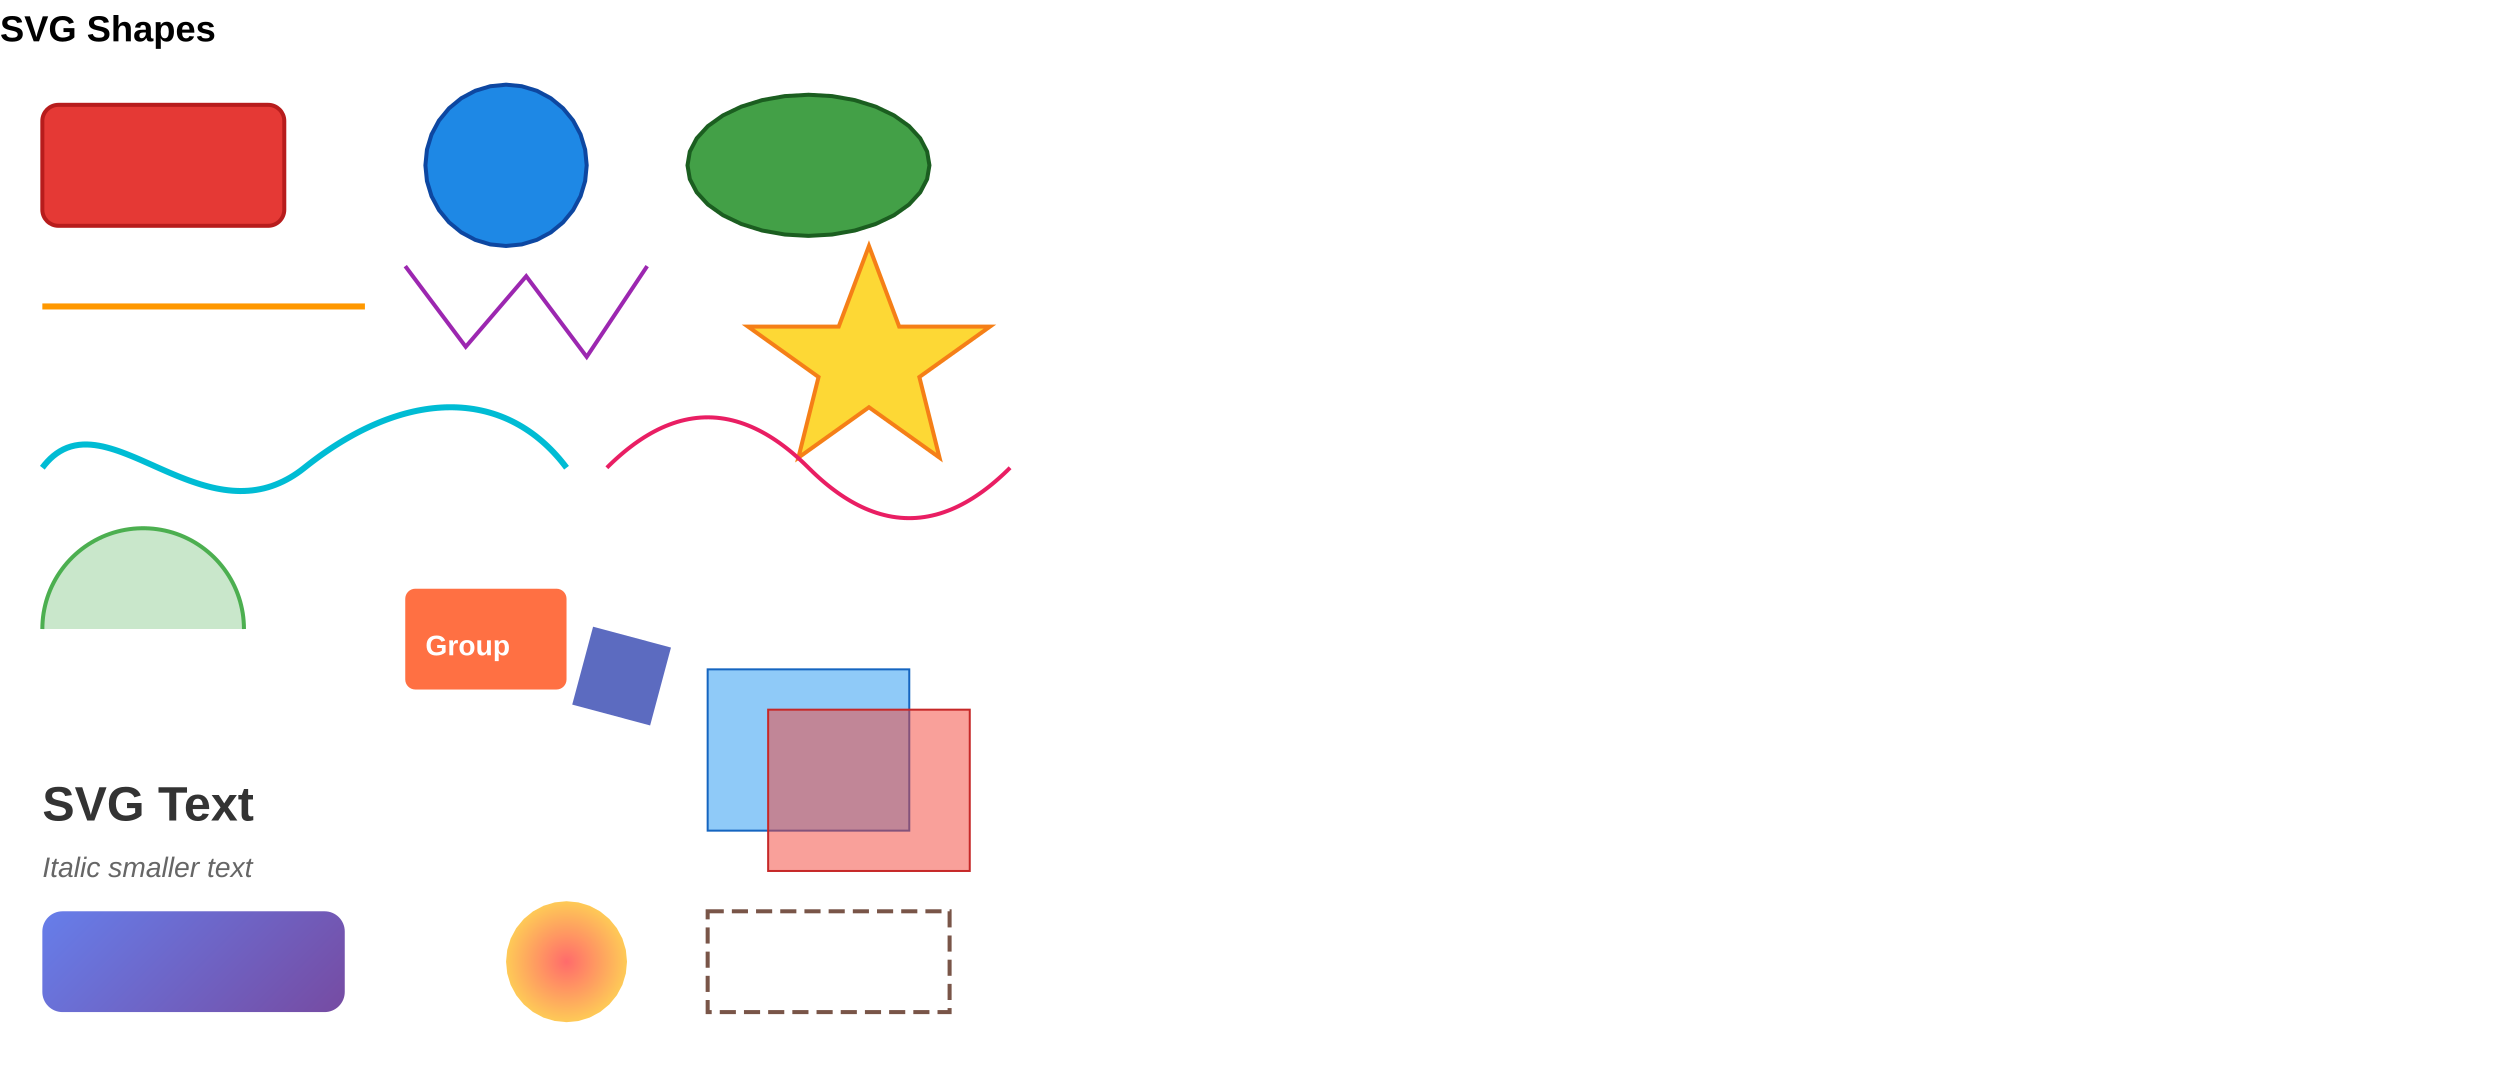
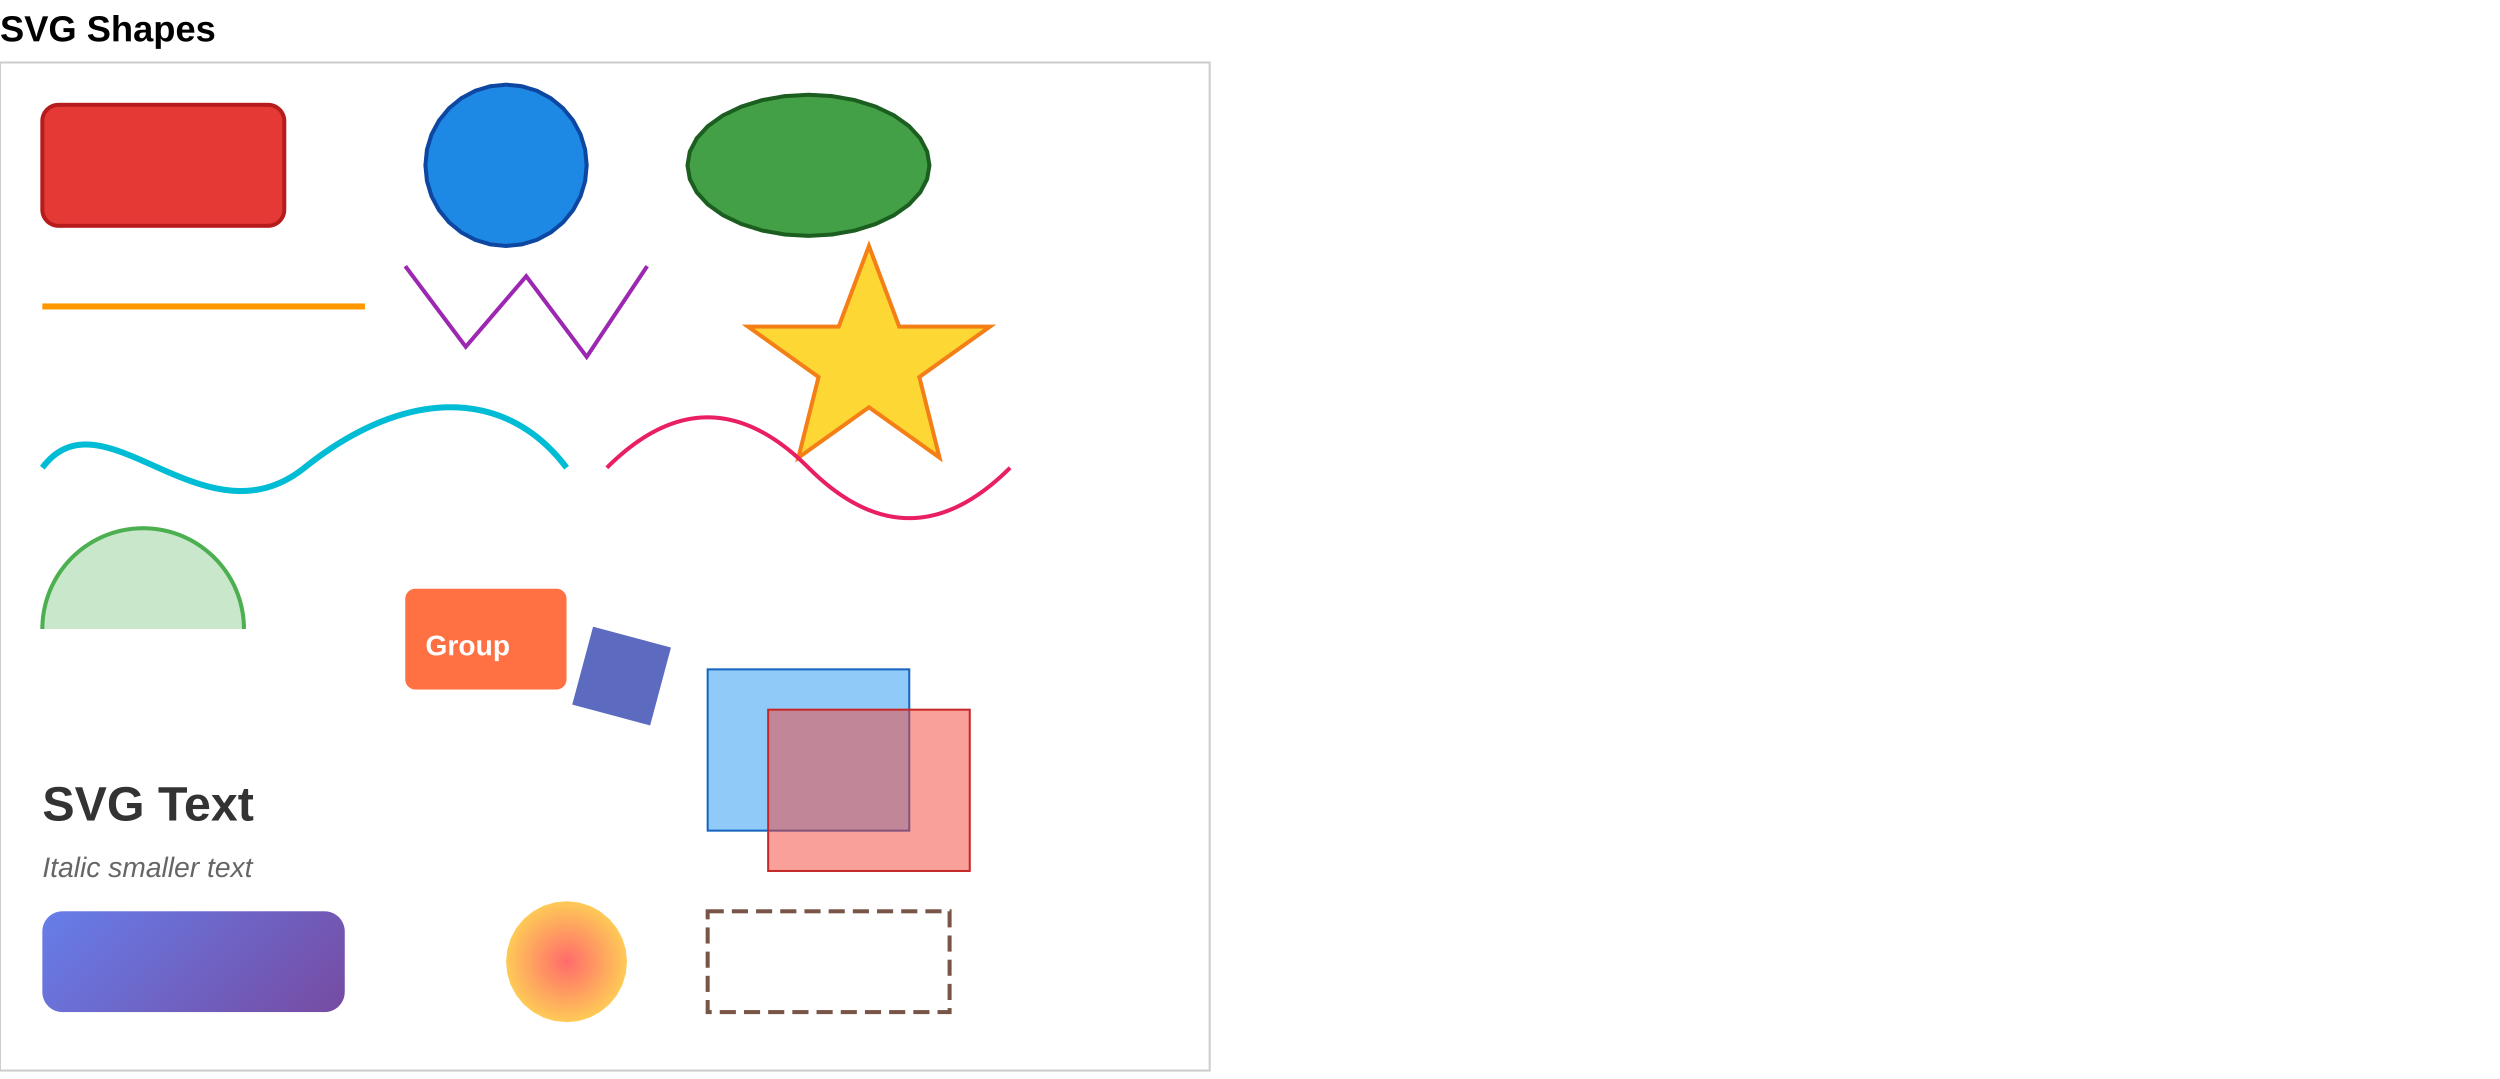
<svg xmlns="http://www.w3.org/2000/svg" width="1240" height="535" viewBox="0 0 1240 535">
  <defs>
    <linearGradient id="lg1" x1="46" y1="427" x2="146" y2="527" gradientUnits="userSpaceOnUse">
      <stop offset="0%" stop-color="rgb(102, 126, 234)" />
      <stop offset="100%" stop-color="rgb(118, 75, 162)" />
    </linearGradient>
    <radialGradient id="rg2" cx="281" cy="477" r="30" gradientUnits="userSpaceOnUse">
      <stop offset="0%" stop-color="rgb(255, 107, 107)" />
      <stop offset="100%" stop-color="rgb(254, 202, 87)" />
    </radialGradient>
  </defs>
  <path d="M0,0 L1240,0 L1240,534.5 L0,534.5 Z" fill="none" />
  <path d="M0,0 L1240,0 L1240,21 L0,21 Z" fill="none" />
  <text x="0" y="20.5" fill="rgb(0, 0, 0)" font-weight="700" font-size="18px" font-family="Arial">SVG Shapes</text>
  <rect x="21" y="52" width="120" height="60" rx="8" ry="8" fill="rgb(229, 57, 53)" stroke="rgb(183, 28, 28)" stroke-width="2" />
  <path d="M291,82 L290.23,89.8 L287.96,97.31 L284.26,104.22 L279.28,110.28 L273.22,115.26 L266.31,118.96 L258.8,121.23 L251,122 L243.2,121.23 L235.69,118.96 L228.78,115.26 L222.72,110.28 L217.74,104.22 L214.04,97.31 L211.77,89.8 L211,82 L211.77,74.2 L214.04,66.69 L217.74,59.78 L222.72,53.72 L228.78,48.74 L235.69,45.04 L243.2,42.77 L251,42 L258.8,42.77 L266.31,45.04 L273.22,48.74 L279.28,53.72 L284.26,59.78 L287.96,66.69 L290.23,74.2 Z" fill="rgb(30, 136, 229)" stroke="rgb(13, 71, 161)" stroke-width="2" />
  <path d="M461,82 L459.85,88.83 L456.43,95.39 L450.89,101.44 L443.43,106.75 L434.33,111.1 L423.96,114.34 L412.71,116.33 L401,117 L389.29,116.33 L378.04,114.34 L367.67,111.1 L358.57,106.75 L351.11,101.44 L345.57,95.39 L342.15,88.83 L341,82 L342.15,75.17 L345.57,68.61 L351.11,62.56 L358.57,57.25 L367.67,52.9 L378.04,49.66 L389.29,47.67 L401,47 L412.71,47.67 L423.96,49.66 L434.33,52.9 L443.43,57.25 L450.89,62.56 L456.43,68.61 L459.85,75.17 Z" fill="rgb(67, 160, 71)" stroke="rgb(27, 94, 32)" stroke-width="2" />
  <path d="M21,152 L181,152" fill="rgb(0, 0, 0)" stroke="rgb(255, 152, 0)" stroke-width="3" />
  <path d="M201,132 L231,172 L261,137 L291,177 L321,132" fill="none" stroke="rgb(156, 39, 176)" stroke-width="2" />
  <path d="M431,122 L446,162 L491,162 L456,187 L466,227 L431,202 L396,227 L406,187 L371,162 L416,162 Z" fill="rgb(253, 216, 53)" stroke="rgb(245, 127, 23)" stroke-width="2" />
  <path d="M21,232 L22.24,230.43 L23.56,228.93 L24.96,227.5 L26.45,226.17 L28.04,224.95 L29.71,223.86 L31.47,222.9 L33.3,222.1 L35.19,221.46 L37.13,220.98 L39.1,220.66 L41.09,220.49 L43.09,220.46 L45.09,220.56 L47.08,220.77 L49.05,221.08 L51.01,221.47 L52.96,221.95 L54.88,222.48 L56.8,223.07 L58.69,223.7 L60.57,224.38 L62.44,225.09 L64.3,225.83 L66.15,226.58 L67.99,227.36 L69.83,228.15 L71.66,228.96 L73.49,229.77 L75.32,230.58 L77.14,231.4 L78.97,232.21 L80.8,233.02 L82.63,233.82 L84.47,234.61 L86.31,235.38 L88.16,236.15 L90.02,236.89 L91.88,237.61 L93.76,238.31 L95.64,238.97 L97.54,239.61 L99.44,240.22 L101.36,240.78 L103.29,241.31 L105.23,241.79 L107.18,242.22 L109.15,242.59 L111.12,242.91 L113.1,243.17 L115.09,243.37 L117.09,243.49 L119.09,243.55 L121.09,243.52 L123.08,243.42 L125.08,243.24 L127.06,242.97 L129.03,242.62 L130.98,242.19 L132.91,241.67 L134.82,241.07 L136.7,240.38 L138.54,239.62 L140.36,238.79 L142.14,237.88 L143.89,236.91 L145.6,235.87 L147.27,234.77 L148.9,233.61 L150.49,232.4 L152.06,231.16 L153.63,229.93 L155.22,228.72 L156.83,227.52 L158.44,226.34 L160.07,225.18 L161.71,224.04 L163.37,222.92 L165.03,221.81 L166.72,220.73 L168.41,219.67 L170.12,218.63 L171.84,217.61 L173.58,216.62 L175.32,215.65 L177.09,214.7 L178.86,213.78 L180.65,212.89 L182.45,212.03 L184.27,211.19 L186.1,210.38 L187.94,209.6 L189.8,208.85 L191.66,208.14 L193.54,207.46 L195.43,206.81 L197.34,206.2 L199.25,205.62 L201.18,205.08 L203.11,204.58 L205.06,204.12 L207.02,203.7 L208.98,203.33 L210.95,203 L212.93,202.71 L214.92,202.47 L216.91,202.28 L218.9,202.14 L220.9,202.04 L222.9,202 L224.9,202.01 L226.9,202.08 L228.89,202.2 L230.88,202.37 L232.87,202.6 L234.85,202.88 L236.82,203.23 L238.78,203.63 L240.73,204.08 L242.66,204.6 L244.57,205.17 L246.47,205.8 L248.35,206.49 L250.2,207.23 L252.04,208.03 L253.85,208.89 L255.63,209.8 L257.38,210.76 L259.11,211.77 L260.8,212.83 L262.47,213.94 L264.1,215.09 L265.7,216.29 L267.26,217.54 L268.79,218.82 L270.29,220.15 L271.75,221.51 L273.18,222.92 L274.57,224.35 L275.92,225.82 L277.25,227.32 L278.53,228.85 L279.78,230.41 L281,232" fill="none" stroke="rgb(0, 188, 212)" stroke-width="3" />
  <path d="M301,232 L302.42,230.6 L303.86,229.22 L305.33,227.86 L306.81,226.53 L308.32,225.22 L309.85,223.93 L311.4,222.68 L312.98,221.46 L314.58,220.26 L316.21,219.11 L317.86,217.99 L319.53,216.9 L321.24,215.86 L322.96,214.86 L324.72,213.91 L326.5,213 L328.3,212.15 L330.13,211.35 L331.99,210.62 L333.86,209.94 L335.76,209.32 L337.68,208.77 L339.62,208.3 L341.57,207.89 L343.54,207.56 L345.52,207.3 L347.51,207.12 L349.5,207.02 L351.5,207 L353.49,207.06 L355.49,207.2 L357.47,207.42 L359.44,207.71 L361.41,208.08 L363.35,208.53 L365.28,209.04 L367.19,209.62 L369.08,210.27 L370.94,210.98 L372.79,211.75 L374.6,212.57 L376.4,213.45 L378.16,214.38 L379.9,215.35 L381.62,216.38 L383.31,217.44 L384.97,218.54 L386.61,219.68 L388.22,220.86 L389.81,222.06 L391.38,223.3 L392.92,224.57 L394.44,225.87 L395.93,227.19 L397.41,228.54 L398.86,229.91 L400.29,231.3 L401.71,232.7 L403.14,234.09 L404.59,235.46 L406.07,236.81 L407.56,238.13 L409.08,239.43 L410.62,240.7 L412.19,241.94 L413.78,243.14 L415.39,244.32 L417.03,245.46 L418.69,246.56 L420.38,247.62 L422.1,248.65 L423.84,249.62 L425.6,250.55 L427.4,251.43 L429.21,252.25 L431.06,253.02 L432.92,253.73 L434.81,254.38 L436.72,254.96 L438.65,255.47 L440.59,255.92 L442.56,256.29 L444.53,256.58 L446.51,256.8 L448.51,256.94 L450.5,257 L452.5,256.98 L454.49,256.88 L456.48,256.7 L458.46,256.44 L460.43,256.11 L462.38,255.7 L464.32,255.23 L466.24,254.68 L468.14,254.06 L470.01,253.38 L471.87,252.65 L473.7,251.85 L475.5,251 L477.28,250.09 L479.04,249.14 L480.76,248.14 L482.47,247.1 L484.14,246.01 L485.79,244.89 L487.42,243.74 L489.02,242.54 L490.6,241.32 L492.15,240.07 L493.68,238.78 L495.19,237.47 L496.67,236.14 L498.14,234.78 L499.58,233.4 L501,232" fill="none" stroke="rgb(233, 30, 99)" stroke-width="2" />
  <path d="M21,312 L21.04,310.01 L21.16,308.03 L21.35,306.05 L21.62,304.08 L21.98,302.12 L22.41,300.18 L22.91,298.26 L23.5,296.36 L24.16,294.48 L24.89,292.63 L25.7,290.81 L26.58,289.03 L27.53,287.28 L28.54,285.58 L29.63,283.91 L30.78,282.29 L32,280.71 L33.27,279.19 L34.61,277.71 L36,276.29 L37.45,274.93 L38.95,273.63 L40.5,272.38 L42.09,271.2 L43.74,270.08 L45.43,269.03 L47.15,268.04 L48.92,267.13 L50.72,266.28 L52.55,265.51 L54.41,264.82 L56.3,264.19 L58.22,263.65 L60.15,263.18 L62.1,262.79 L64.06,262.48 L66.04,262.24 L68.02,262.09 L70.01,262.01 L71.99,262.01 L73.98,262.09 L75.96,262.24 L77.94,262.48 L79.9,262.79 L81.85,263.18 L83.78,263.65 L85.7,264.19 L87.59,264.82 L89.45,265.51 L91.28,266.28 L93.08,267.13 L94.85,268.04 L96.57,269.03 L98.26,270.08 L99.91,271.2 L101.5,272.38 L103.05,273.63 L104.55,274.93 L106,276.29 L107.39,277.71 L108.73,279.19 L110,280.71 L111.22,282.29 L112.37,283.91 L113.46,285.58 L114.47,287.28 L115.42,289.03 L116.3,290.81 L117.11,292.63 L117.84,294.48 L118.5,296.36 L119.09,298.26 L119.59,300.18 L120.02,302.12 L120.38,304.08 L120.65,306.05 L120.84,308.03 L120.96,310.01 L121,312" fill="rgba(76, 175, 80, 0.3)" stroke="rgb(76, 175, 80)" stroke-width="2" />
  <rect x="201" y="292" width="80" height="50" rx="5" ry="5" fill="rgb(255, 112, 67)" />
  <text x="211" y="325" fill="rgb(255, 255, 255)" font-weight="700" font-size="14px" font-family="Arial">Group</text>
  <path d="M294.17,310.84 L332.81,321.19 L322.46,359.83 L283.82,349.48 Z" fill="rgb(92, 107, 192)" />
  <text x="21" y="407" fill="rgb(51, 51, 51)" font-weight="700" font-size="24px" font-family="Arial">SVG Text</text>
  <text x="21" y="435" fill="rgb(102, 102, 102)" font-style="italic" font-size="14px" font-family="Arial">Italic smaller text</text>
  <rect x="21" y="452" width="150" height="50" rx="10" ry="10" fill="url(#lg1)" />
  <path d="M311,477 L310.42,482.85 L308.72,488.48 L305.94,493.67 L302.21,498.21 L297.67,501.94 L292.48,504.72 L286.85,506.42 L281,507 L275.15,506.42 L269.52,504.72 L264.33,501.94 L259.79,498.21 L256.06,493.67 L253.28,488.48 L251.58,482.85 L251,477 L251.58,471.15 L253.28,465.52 L256.06,460.33 L259.79,455.79 L264.33,452.06 L269.52,449.28 L275.15,447.58 L281,447 L286.85,447.58 L292.48,449.28 L297.67,452.06 L302.21,455.79 L305.94,460.33 L308.72,465.52 L310.42,471.15 Z" fill="url(#rg2)" />
  <path d="M351,332 L451,332 L451,412 L351,412 Z" fill="rgba(33, 150, 243, 0.5)" stroke="rgb(21, 101, 192)" stroke-width="1" />
  <path d="M381,352 L481,352 L481,432 L381,432 Z" fill="rgba(244, 67, 54, 0.5)" stroke="rgb(198, 40, 40)" stroke-width="1" />
  <path d="M351,452 L471,452 L471,502 L351,502 Z" fill="none" stroke="rgb(121, 85, 72)" stroke-width="2" stroke-dasharray="8,4" />
+   <path d="M0,31 L600,31 L600,531 L0,531 Z" fill="none" stroke="rgb(204, 204, 204)" stroke-width="1" />
</svg>
